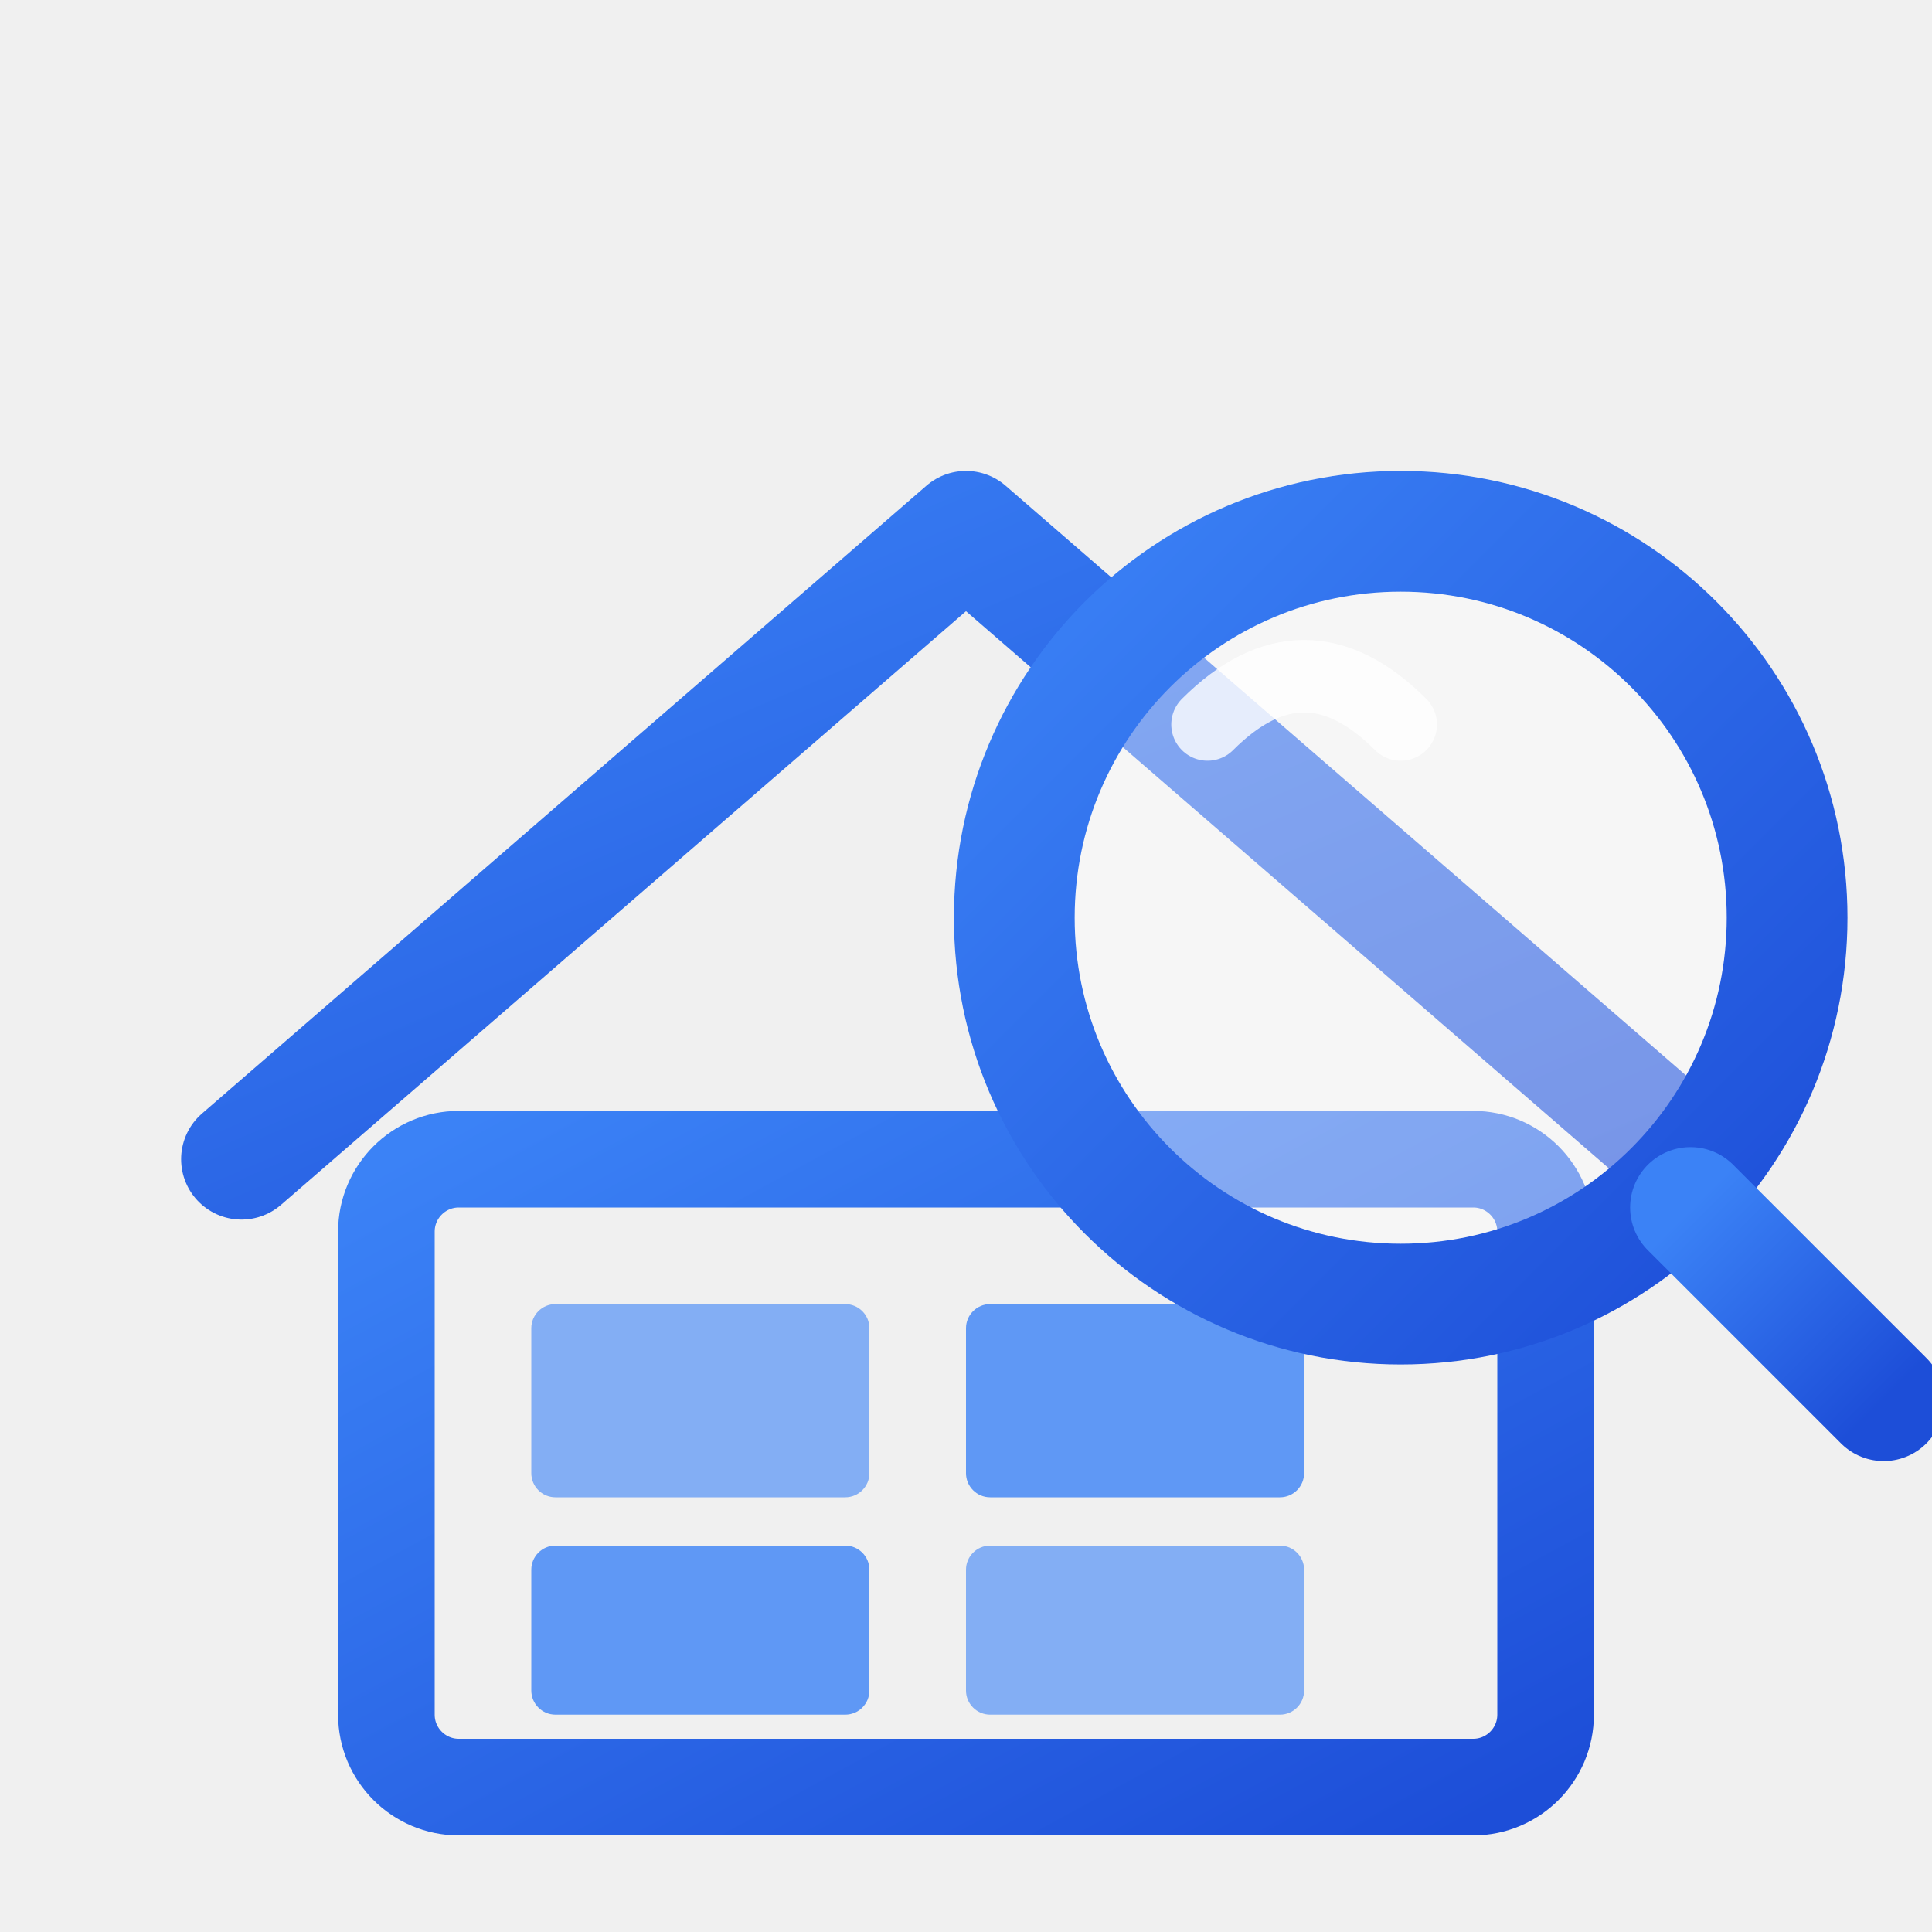
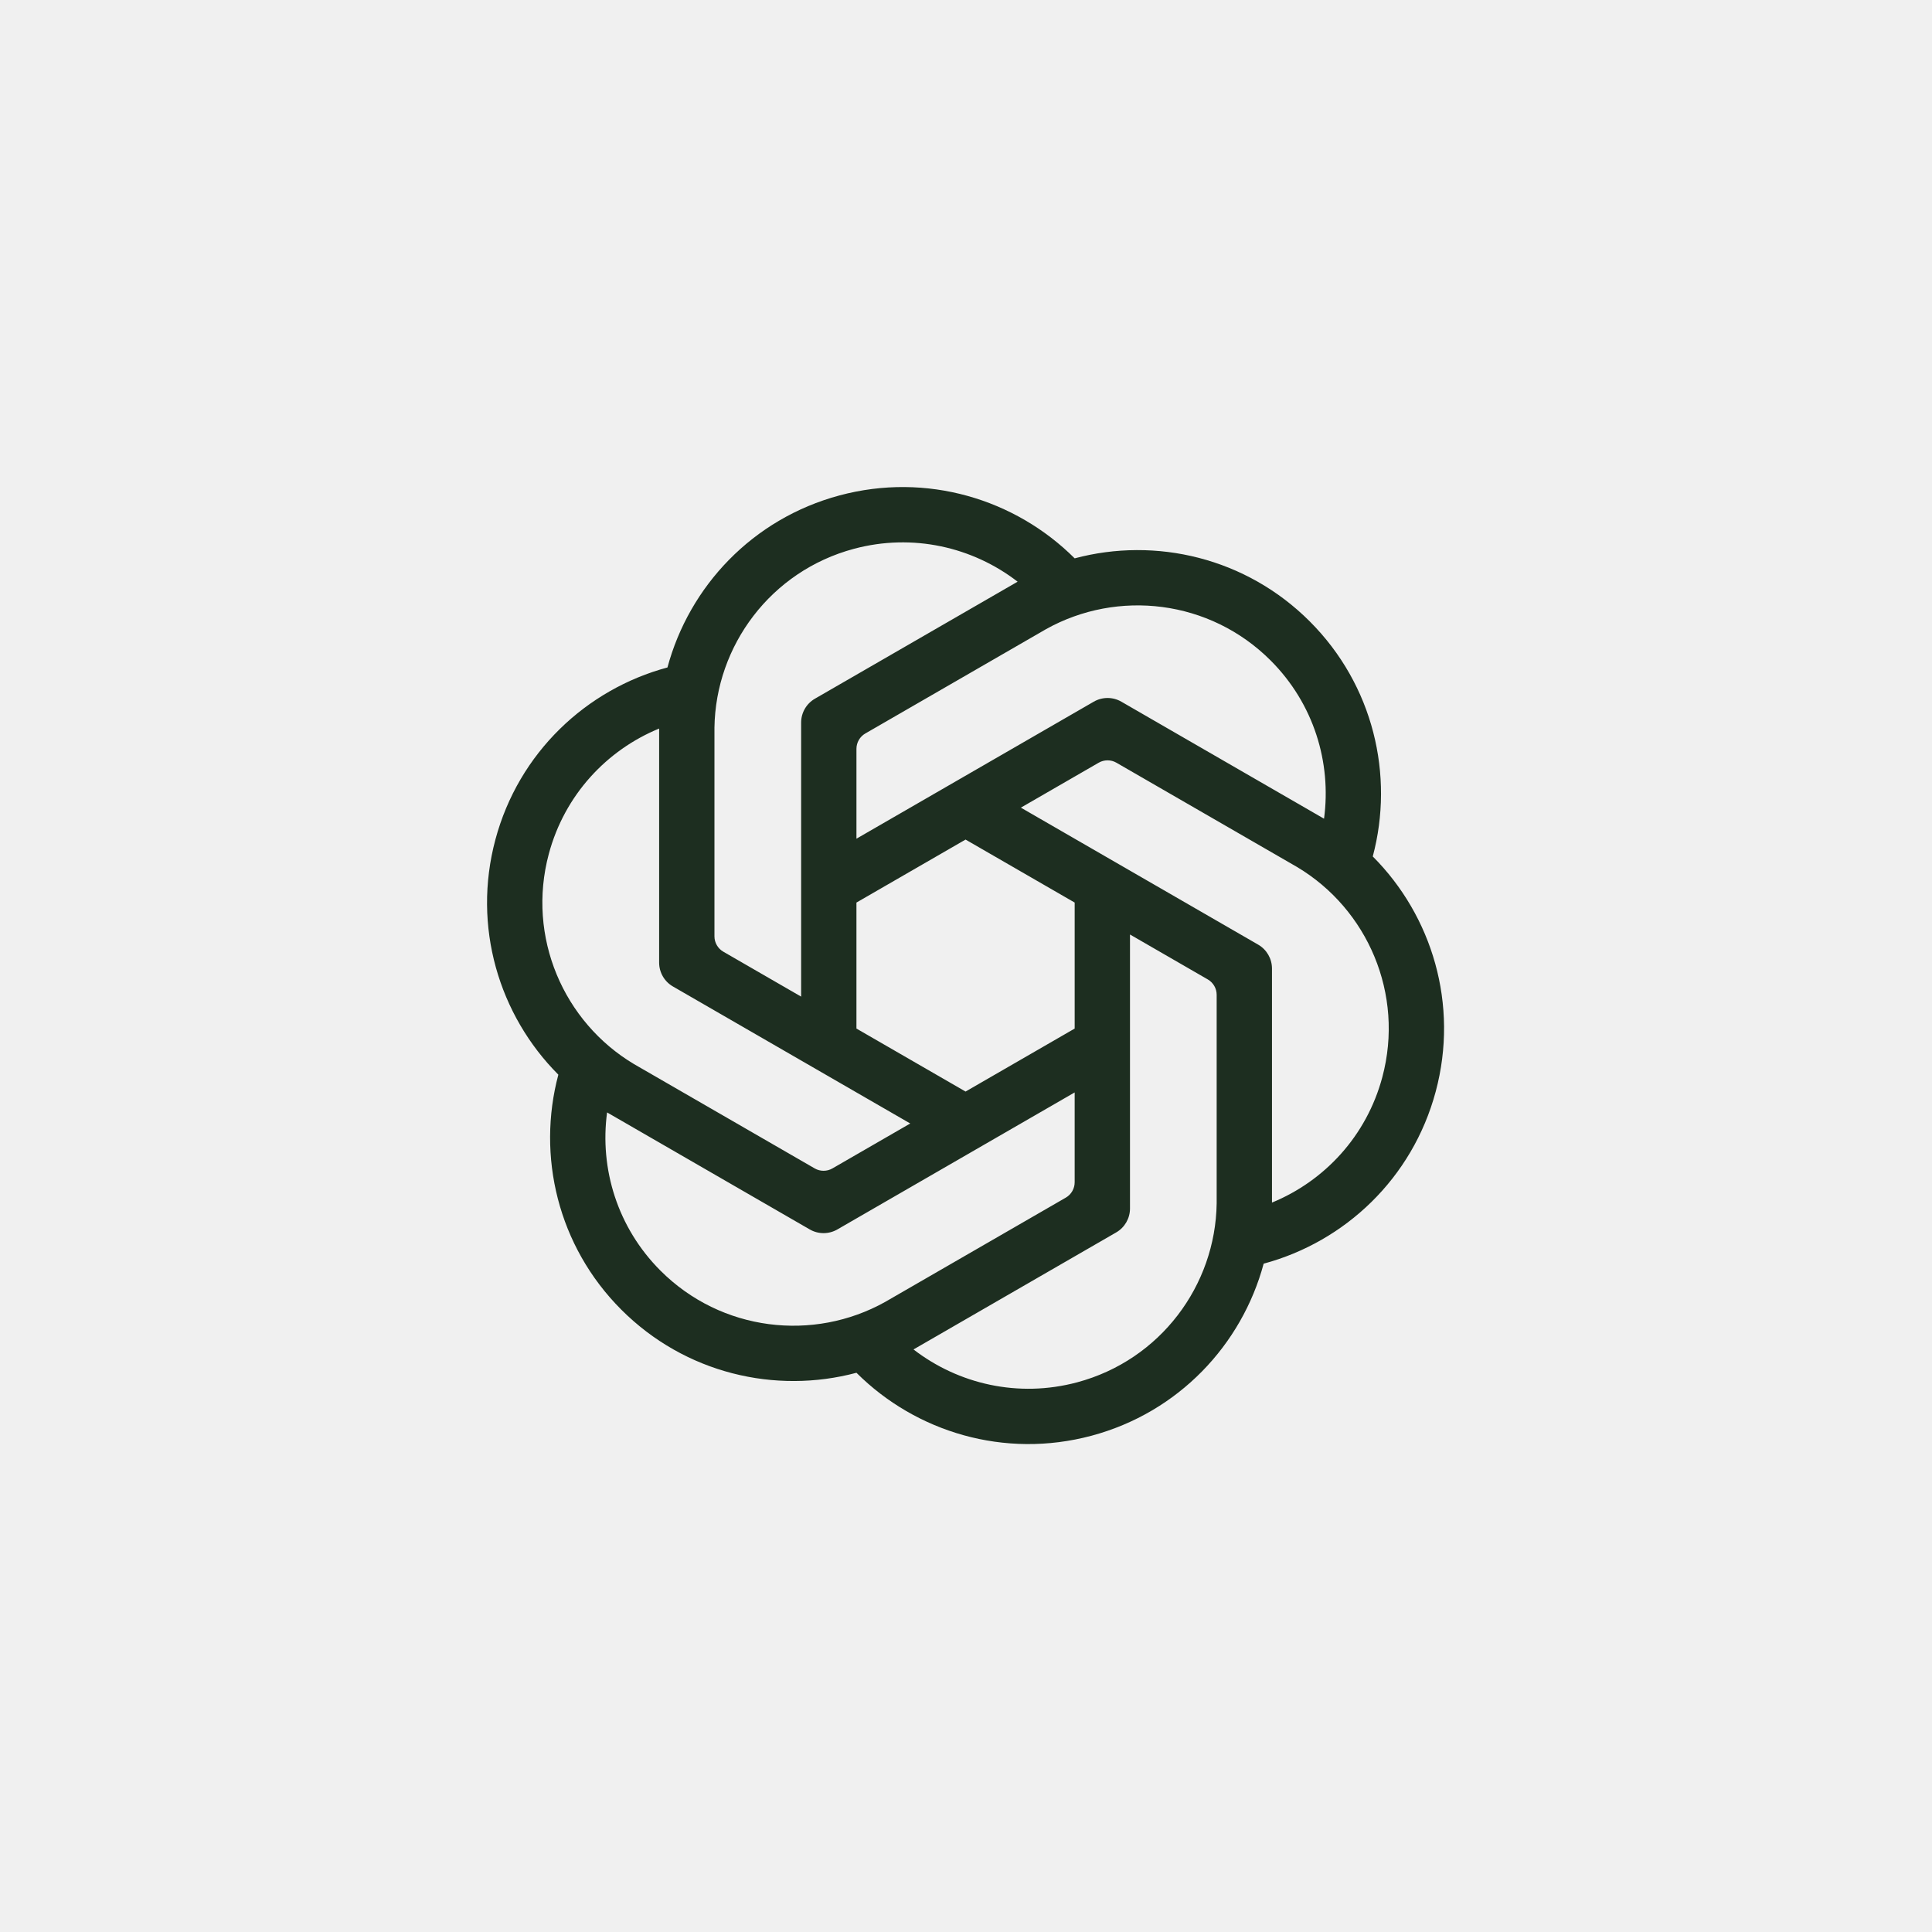
- <svg xmlns="http://www.w3.org/2000/svg" viewBox="0 0 40 40" fill="none">
-   <defs>
-     <linearGradient id="brandGradient" x1="0%" y1="0%" x2="100%" y2="100%">
-       <stop offset="0%" style="stop-color:#3B82F6" />
-       <stop offset="100%" style="stop-color:#1D4ED8" />
-     </linearGradient>
-   </defs>
-   <path d="M5 24L20 11L35 24" stroke="url(#brandGradient)" stroke-width="2.5" stroke-linecap="round" stroke-linejoin="round" fill="none" />
-   <rect x="8" y="24" width="24" height="13" rx="1.5" stroke="url(#brandGradient)" stroke-width="2" fill="none" />
-   <rect x="11" y="27" width="7" height="4" rx="0.5" fill="#3B82F6" opacity="0.6" />
-   <rect x="20" y="27" width="7" height="4" rx="0.5" fill="#3B82F6" opacity="0.8" />
-   <rect x="11" y="32" width="7" height="3.5" rx="0.5" fill="#3B82F6" opacity="0.8" />
-   <rect x="20" y="32" width="7" height="3.5" rx="0.5" fill="#3B82F6" opacity="0.6" />
-   <circle cx="29" cy="19" r="8" stroke="url(#brandGradient)" stroke-width="2.5" fill="white" fill-opacity="0.4" />
-   <line x1="35" y1="25" x2="39" y2="29" stroke="url(#brandGradient)" stroke-width="2.5" stroke-linecap="round" />
-   <path d="M25 15 Q27 13, 29 15" stroke="white" stroke-width="1.5" stroke-linecap="round" fill="none" opacity="0.8" />
+ <svg xmlns="http://www.w3.org/2000/svg" width="40" height="40" viewBox="0 0 716 716" fill="none">
+   <path d="M508.749 317.399C516.777 287.314 508.991 253.884 485.389 230.282C461.788 206.681 428.36 198.895 398.273 206.923C376.231 184.928 343.39 174.956 311.148 183.596C278.906 192.234 255.45 217.292 247.36 247.361C217.291 255.451 192.233 278.91 183.595 311.149C174.957 343.391 184.927 376.232 206.924 398.274C198.896 428.359 206.683 461.789 230.284 485.391C253.885 508.992 287.313 516.779 317.401 508.75C339.442 530.745 372.286 540.717 404.525 532.079C436.767 523.441 460.223 498.384 468.313 468.315C498.383 460.224 523.44 436.766 532.078 404.526C540.716 372.285 530.747 339.443 508.749 317.402V317.399ZM470.899 244.776C486.892 260.77 493.488 282.601 490.687 303.412L415.577 260.046C412.411 258.218 408.509 258.218 405.345 260.046L317.401 310.82V277.526C317.401 275.191 318.652 273.005 320.676 271.837L387.644 233.174C414.178 218.353 448.346 222.223 470.901 244.776H470.899ZM357.837 311.144L398.275 334.491V381.185L357.837 404.532L317.398 381.185V334.491L357.837 311.144ZM264.776 269.693C265.207 239.305 285.644 211.649 316.453 203.393C338.3 197.54 360.505 202.744 377.127 215.573L302.014 258.937C298.848 260.764 296.898 264.144 296.898 267.798V369.346L268.065 352.699C266.043 351.531 264.776 349.353 264.776 347.017V269.691V269.693ZM203.391 316.454C209.244 294.608 224.854 277.978 244.276 269.999V356.73C244.276 360.384 246.226 363.763 249.392 365.591L337.337 416.365L308.503 433.013C306.481 434.181 303.961 434.188 301.939 433.02L234.971 394.357C208.868 378.789 195.138 347.261 203.391 316.454ZM244.775 470.9C228.781 454.906 222.186 433.075 224.986 412.264L300.096 455.63C303.263 457.457 307.164 457.457 310.328 455.63L398.273 404.856V438.149C398.273 440.485 397.022 442.671 394.997 443.839L328.029 482.502C301.495 497.322 267.327 493.452 244.772 470.9H244.775ZM450.897 445.982C450.466 476.371 430.029 504.027 399.22 512.283C377.373 518.136 355.168 512.932 338.547 500.102L413.659 456.738C416.826 454.911 418.775 451.532 418.775 447.877V346.329L447.609 362.977C449.631 364.145 450.897 366.323 450.897 368.659V445.985V445.982ZM512.282 399.221C506.429 421.068 490.819 437.697 471.397 445.676V358.946C471.397 355.292 469.448 351.912 466.281 350.085L378.336 299.311L407.17 282.663C409.192 281.495 411.712 281.487 413.734 282.655L480.702 321.318C506.805 336.887 520.536 368.415 512.282 399.221Z" fill="#1D2E20" />
</svg>
